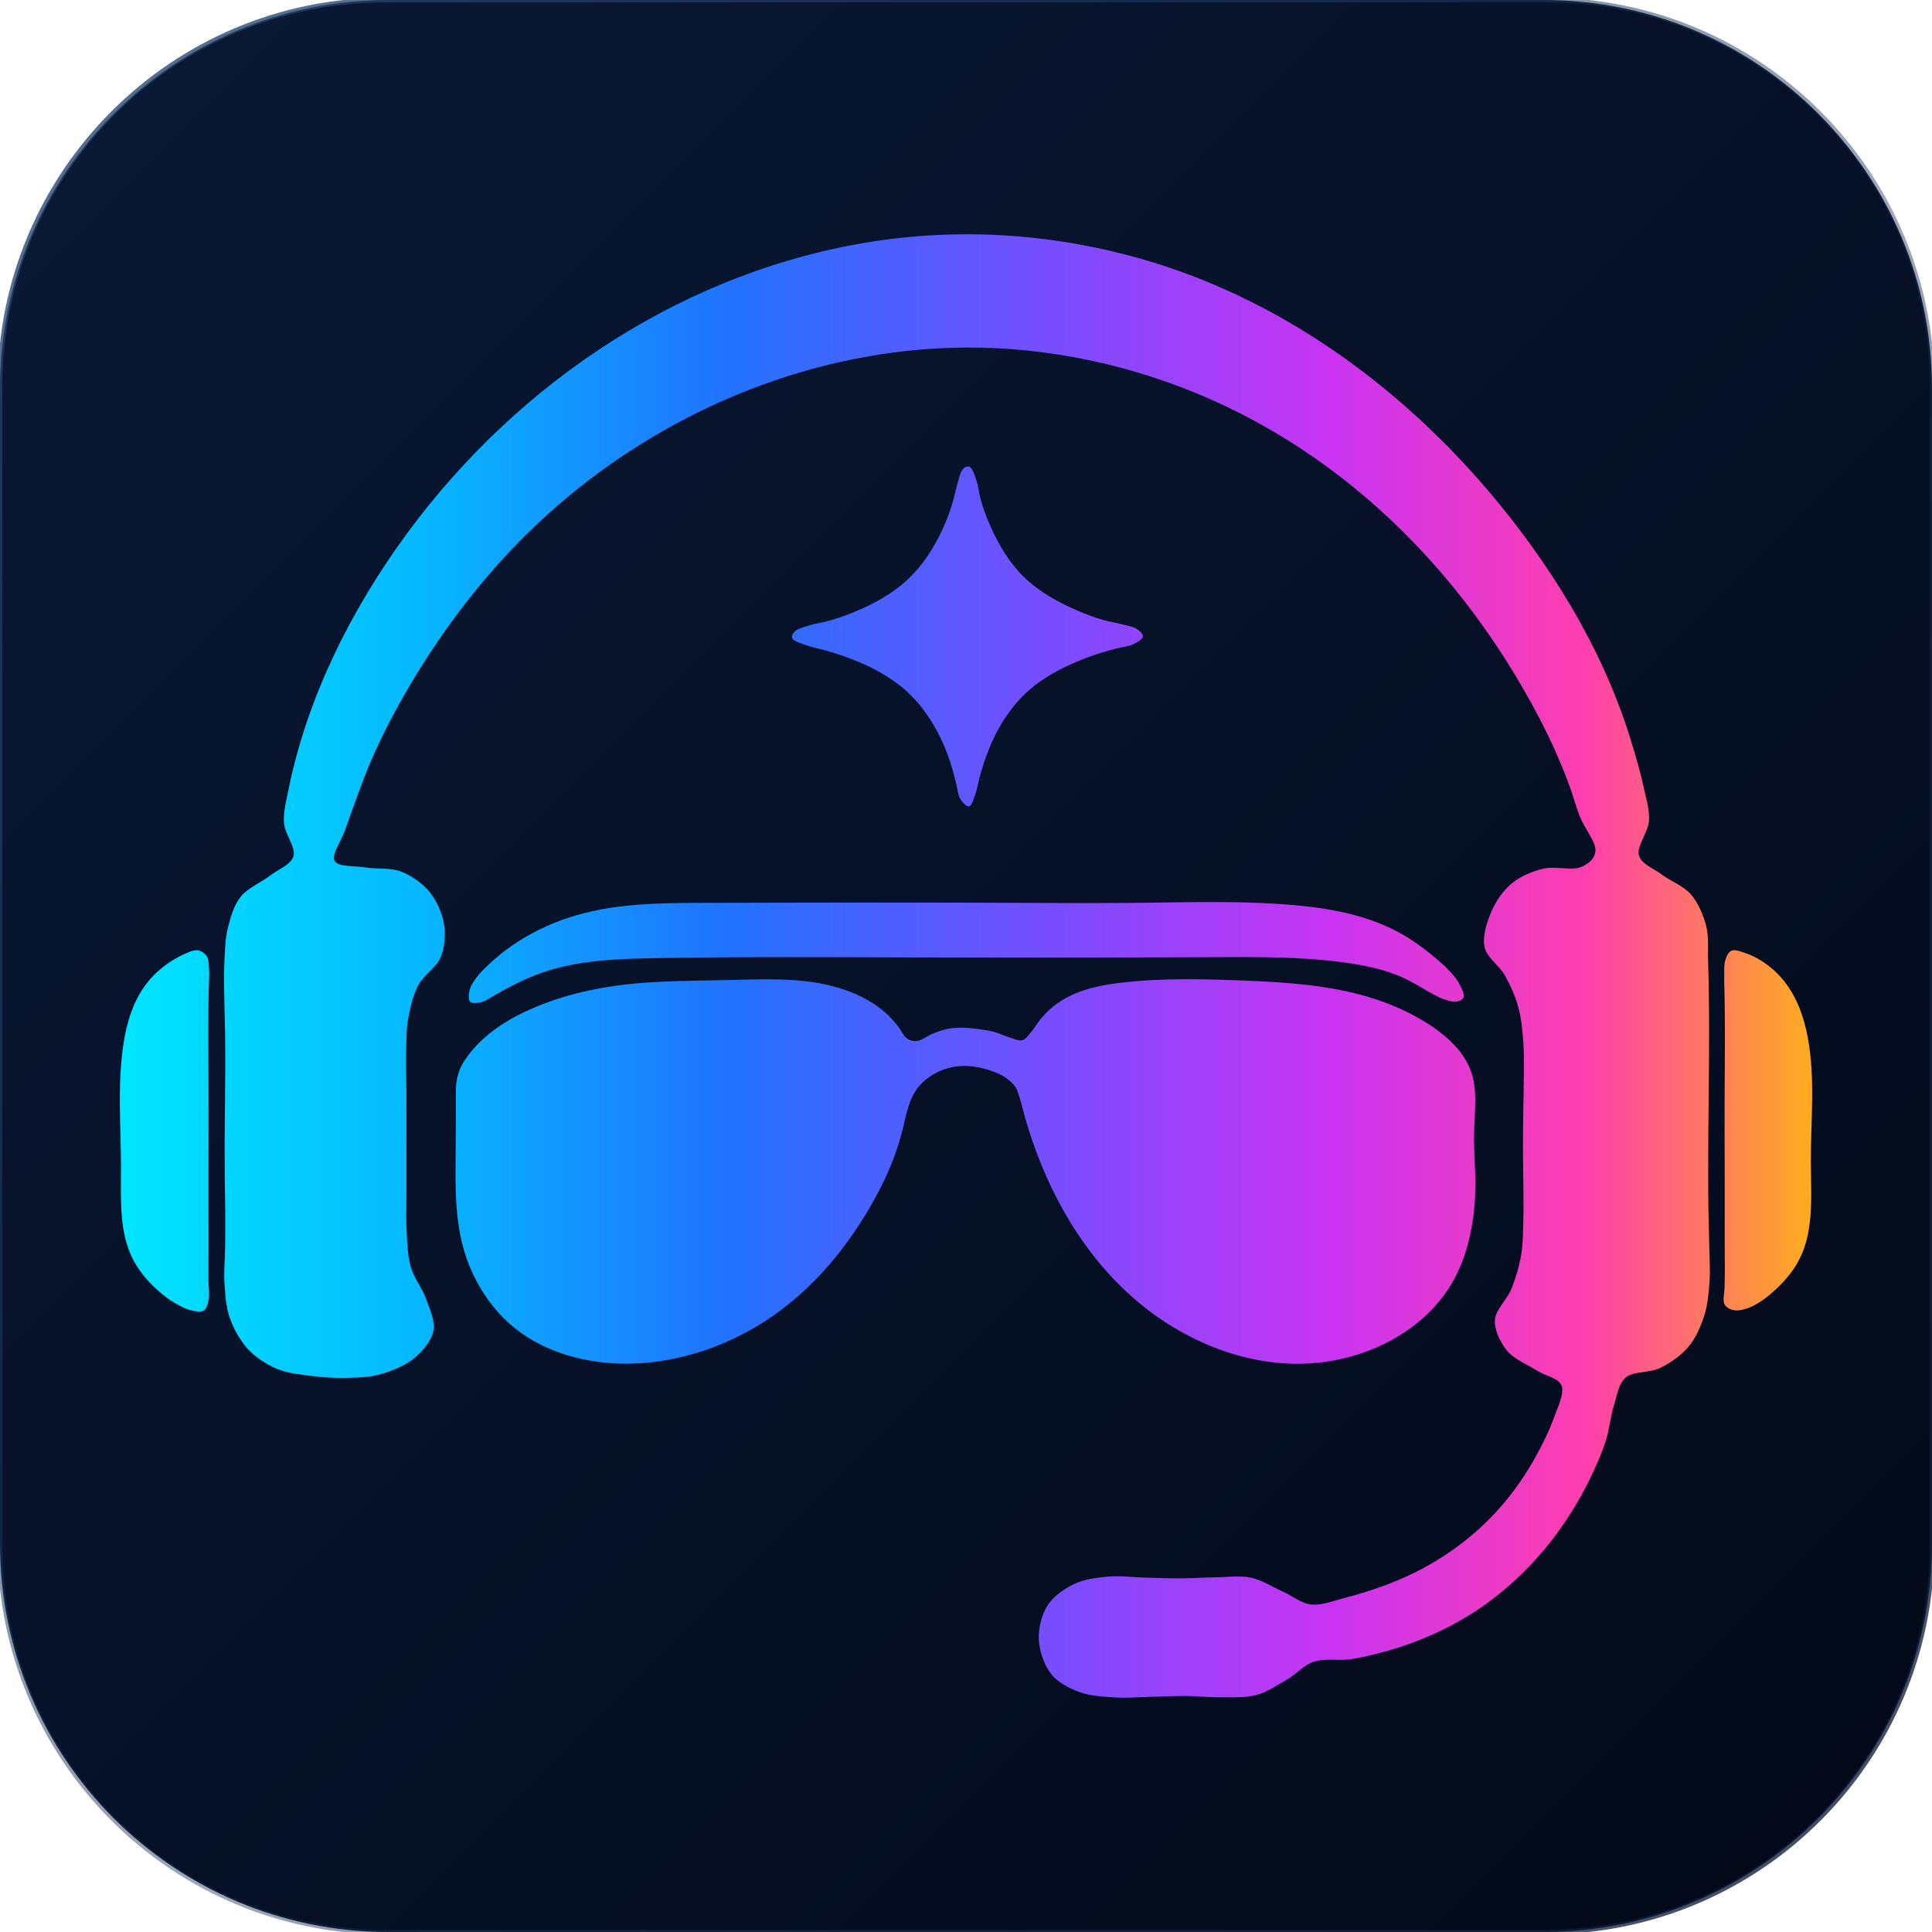
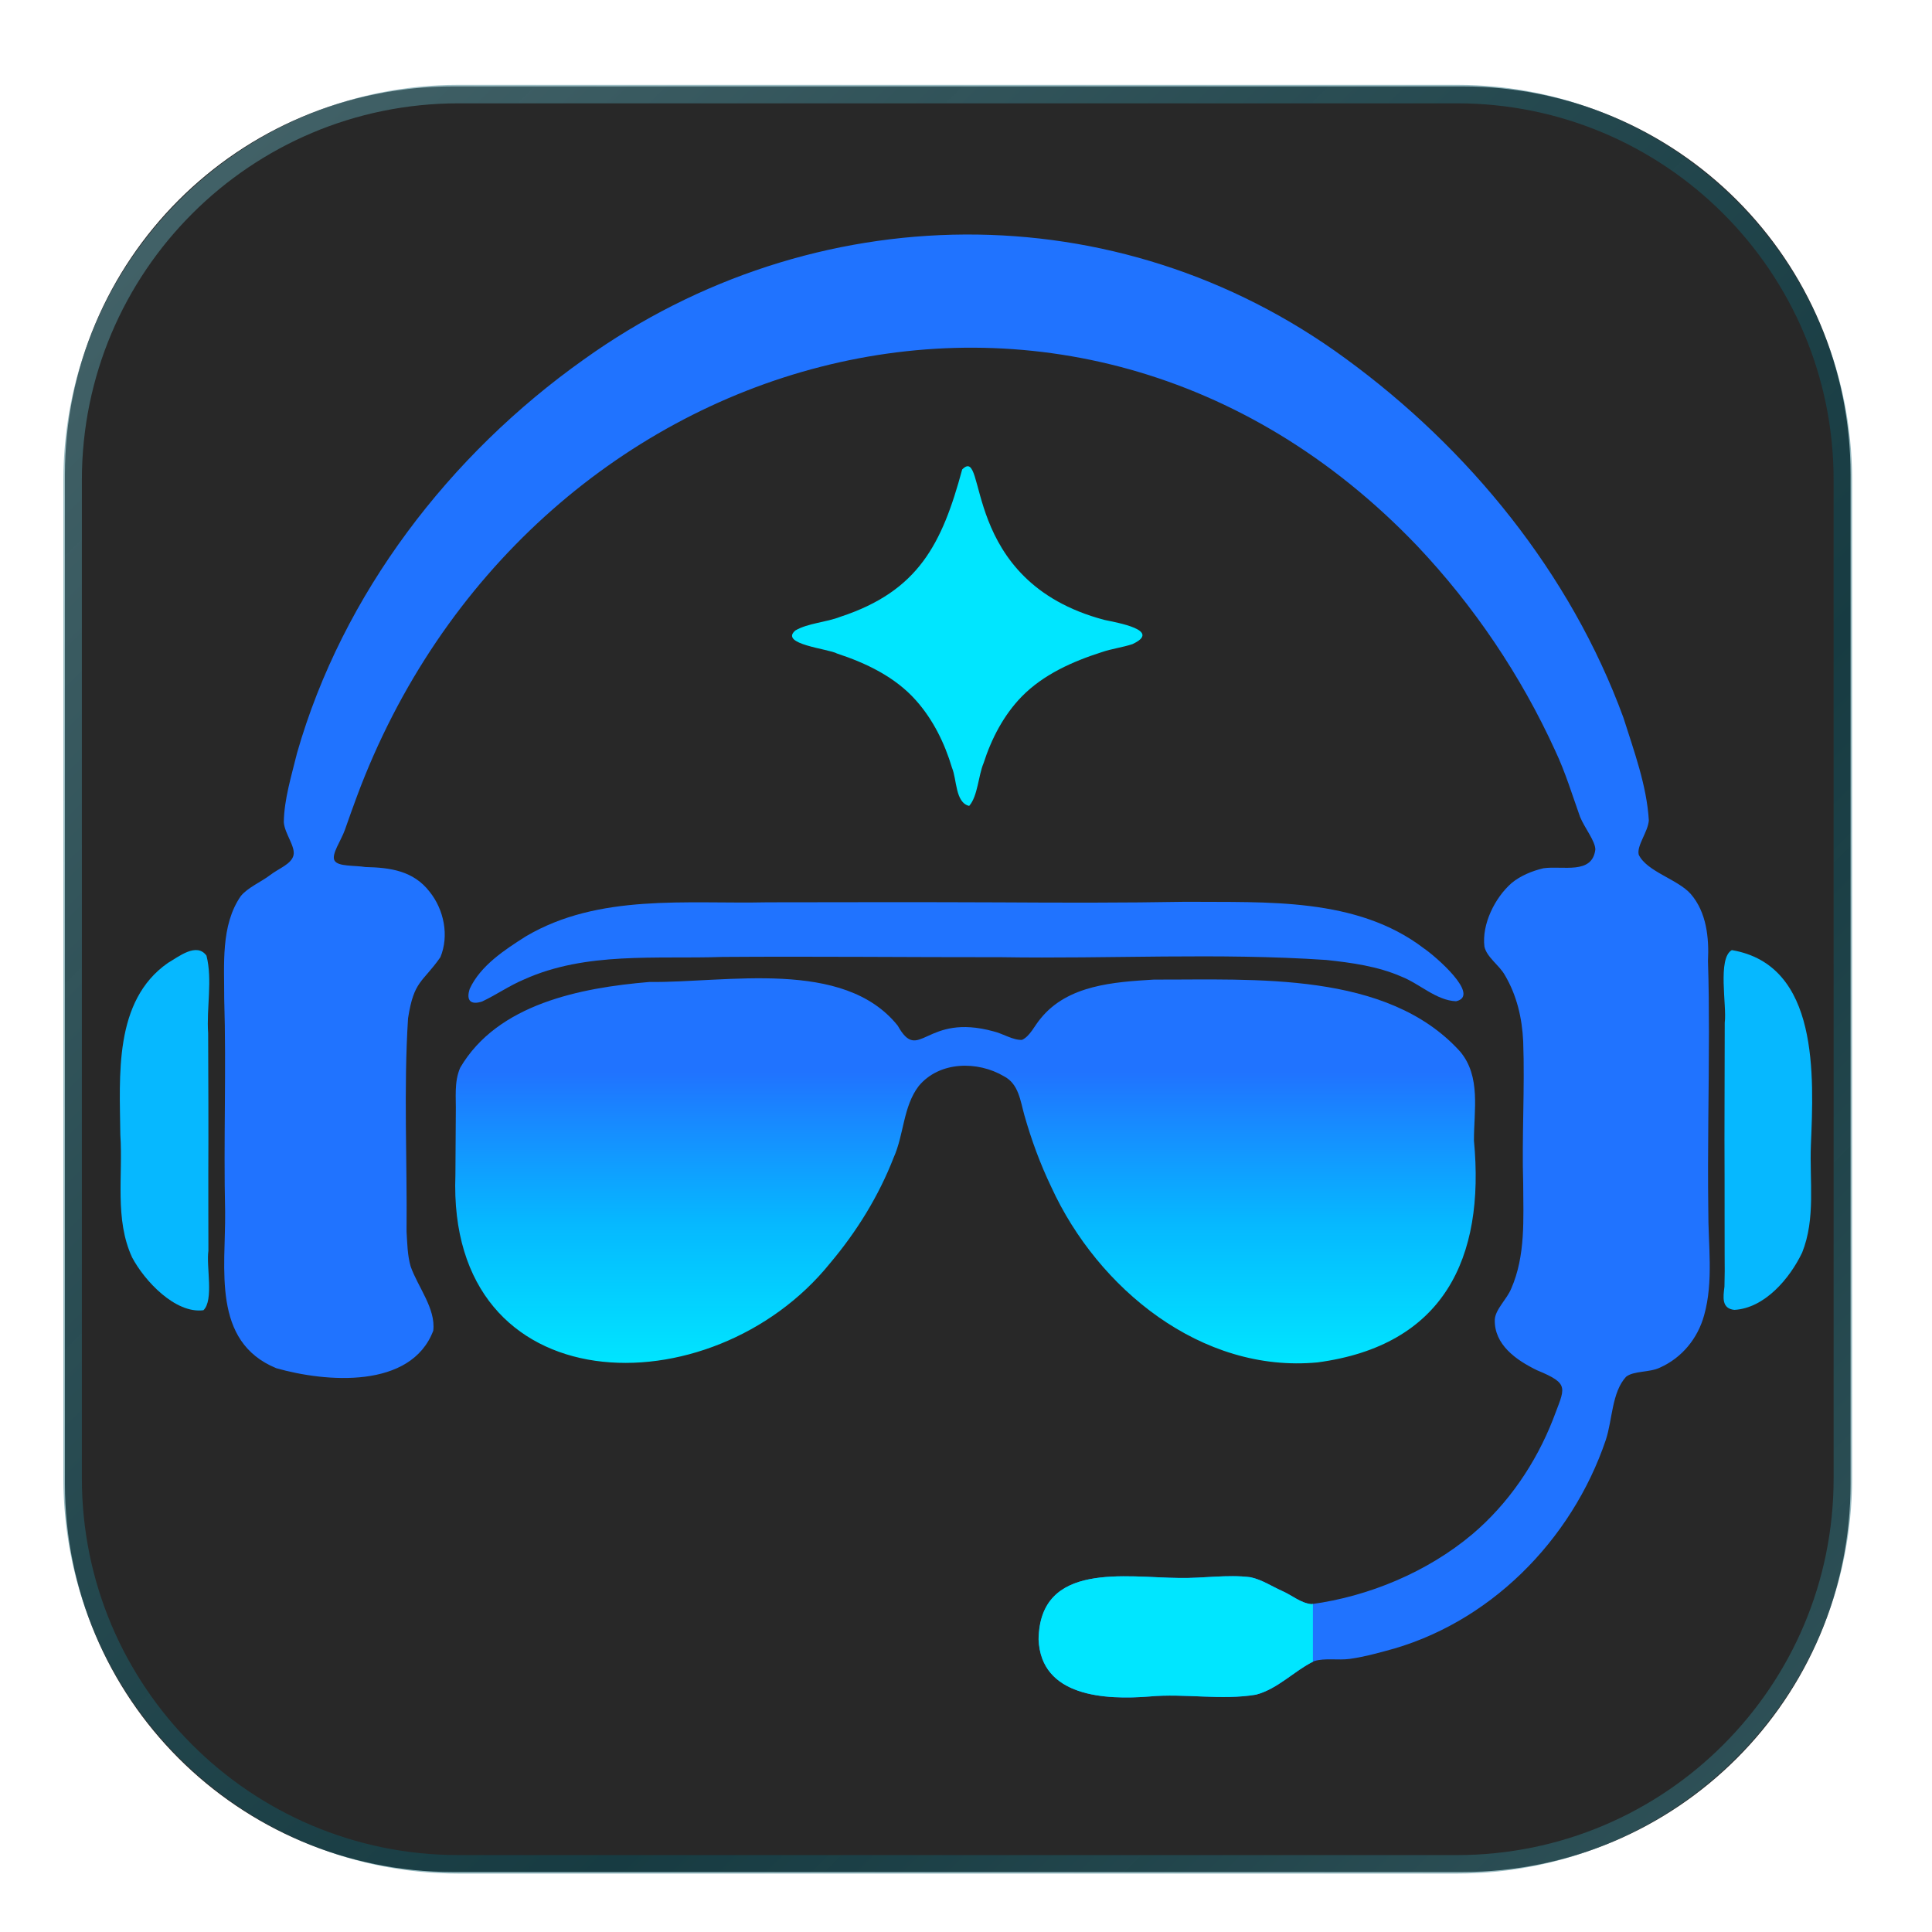
- <svg xmlns="http://www.w3.org/2000/svg" id="_图层_1" data-name="图层_1" version="1.1" viewBox="0 0 1254 1254">
+ <svg xmlns="http://www.w3.org/2000/svg" id="_图层_1" version="1.1" viewBox="0 0 1254 1254">
  <defs>
    <style>
      .st0 {
-         fill: none;
-         stroke: url(#_未命名的渐变_2);
-         stroke-width: 3px;
+         fill: #06b8ff;
      }

      .st1 {
-         fill: url(#_未命名的渐变);
+         fill: none;
+         stroke: url(#_未命名的渐变_3);
+         stroke-width: 12px;
      }

      .st2 {
-         fill: url(#_未命名的渐变_10);
+         fill: url(#_未命名的渐变_370);
+       }
+ 
+       .st3 {
+         fill: #00e6ff;
+       }
+ 
+       .st4 {
+         fill: #2073ff;
+       }
+ 
+       .st5 {
+         fill: #282828;
      }
    </style>
-     <linearGradient id="_未命名的渐变" data-name="未命名的渐变" x1="-331.76" y1="1167.12" x2="-330.67" y2="1166.03" gradientTransform="translate(384172 1351521) scale(1158 -1158)" gradientUnits="userSpaceOnUse">
-       <stop offset="0" stop-color="#0a1935" />
-       <stop offset=".52" stop-color="#061127" />
-       <stop offset="1" stop-color="#020817" />
+     <linearGradient id="_未命名的渐变_370" data-name="未命名的渐变 370" x1="626.65" y1="886.1" x2="626.65" y2="636.15" gradientUnits="userSpaceOnUse">
+       <stop offset="0" stop-color="#00e6ff" />
+       <stop offset=".37" stop-color="#06b8ff" />
+       <stop offset=".76" stop-color="#2073ff" />
    </linearGradient>
-     <linearGradient id="_未命名的渐变_10" data-name="未命名的渐变 10" x1="-331.7" y1="1166.58" x2="-330.7" y2="1166.58" gradientTransform="translate(364424.39 1108720.83) scale(1098.43 -949.87)" gradientUnits="userSpaceOnUse">
-       <stop offset="0" stop-color="#00e6ff" />
-       <stop offset=".18" stop-color="#06b8ff" />
-       <stop offset=".36" stop-color="#2073ff" />
-       <stop offset=".56" stop-color="#7b4cff" />
-       <stop offset=".72" stop-color="#c934f2" />
-       <stop offset=".87" stop-color="#ff3eae" />
-       <stop offset="1" stop-color="#fa2" />
-     </linearGradient>
-     <linearGradient id="_未命名的渐变_2" data-name="未命名的渐变 2" x1="-331.73" y1="1167.09" x2="-330.7" y2="1166.06" gradientTransform="translate(383177.5 1348021.5) scale(1155 -1155)" gradientUnits="userSpaceOnUse">
-       <stop offset="0" stop-color="#29466f" stop-opacity=".82" />
-       <stop offset=".55" stop-color="#173257" stop-opacity=".42" />
-       <stop offset="1" stop-color="#0e1d39" stop-opacity=".82" />
+     <linearGradient id="_未命名的渐变_3" data-name="未命名的渐变 3" x1="-996.21" y1="1168.28" x2="-993.08" y2="1165.15" gradientTransform="translate(1149433.5 1348195.5) scale(1155 -1155)" gradientUnits="userSpaceOnUse">
+       <stop offset="0" stop-color="#fff" stop-opacity=".82" />
+       <stop offset=".55" stop-color="#005666" stop-opacity=".42" />
+       <stop offset="1" stop-color="#fff" stop-opacity=".82" />
    </linearGradient>
  </defs>
-   <rect id="app-background" class="st1" width="1254" height="1254" rx="252" ry="252" />
-   <path id="chatcockpit-logo" class="st2" d="M815.37,1100.21c-7.16,1.92-15.29,1.33-22.97,1.44-7.68.1-15.43-.8-23.1-.84-7.68-.05-15.3.42-22.97.58-7.66.15-15.36.88-23.02.35-7.65-.53-16.05-.97-22.92-3.55-6.88-2.58-13.98-6.27-18.33-11.91-4.35-5.65-7.41-14.6-7.79-21.94-.37-7.35,1.74-16.09,5.54-22.12,3.81-6.03,10.71-10.91,17.27-14.06,6.57-3.16,14.55-4.15,22.12-4.85,7.58-.7,15.62.44,23.35.63,7.73.19,15.4.55,23.05.53,7.64-.03,15.13-.58,22.83-.66,7.7-.08,16.05-1.34,23.37.18,7.33,1.51,13.99,6.01,20.58,8.92,6.59,2.91,12.05,7.89,18.97,8.54,6.93.65,15.17-2.73,22.6-4.63,7.43-1.89,14.81-4.17,21.98-6.75,7.18-2.58,14.22-5.4,21.07-8.75,6.85-3.35,13.61-7.16,20.04-11.34,6.43-4.19,12.69-8.82,18.53-13.78,5.85-4.96,11.41-10.33,16.54-15.98,5.13-5.65,9.86-11.68,14.23-17.94,4.36-6.26,8.33-12.85,11.96-19.63,3.62-6.79,7.2-13.91,9.77-21.07,2.56-7.17,7.33-16.58,5.6-21.91-1.74-5.32-10.13-6.25-16.02-10.05-5.88-3.79-14.72-7.22-19.28-12.7-4.56-5.48-8.5-13.48-8.07-20.2.44-6.72,7.85-13.13,10.69-20.13,2.83-7,5.01-14.41,6.3-21.89,1.3-7.47,1.22-15.29,1.46-22.98.24-7.68.03-15.44-.01-23.13-.04-7.69-.22-15.37-.23-23.02s.09-15.22.18-22.88c.09-7.67.35-15.38.36-23.12.01-7.74.28-15.68-.32-23.33-.6-7.64-1.27-15.34-3.26-22.52-1.98-7.18-5-14.03-8.65-20.54-3.65-6.51-11.78-11.62-13.26-18.52-1.47-6.9,1.46-16.01,4.41-22.89,2.94-6.87,7.62-13.71,13.26-18.37,5.64-4.66,13.21-7.84,20.59-9.57,7.38-1.73,18.06,1.21,23.68-.82,5.62-2.03,10.03-5.92,10.05-11.35.02-5.44-7.05-14.12-9.94-21.27-2.89-7.14-4.71-14.47-7.38-21.6-2.67-7.12-5.54-14.17-8.65-21.13-3.1-6.97-6.47-13.85-9.97-20.66-3.51-6.81-7.22-13.54-11.07-20.19-3.84-6.65-7.84-13.23-11.98-19.7-4.14-6.47-8.44-12.87-12.88-19.15-4.43-6.27-9.02-12.46-13.75-18.52-4.73-6.06-9.6-12.02-14.61-17.84s-10.17-11.53-15.46-17.09c-5.29-5.55-10.72-10.98-16.29-16.26-5.56-5.27-11.26-10.41-17.09-15.38-5.83-4.96-11.79-9.79-17.87-14.43-6.08-4.65-12.29-9.14-18.61-13.45-6.32-4.31-12.77-8.45-19.32-12.4-6.56-3.95-13.23-7.73-20-11.31-6.77-3.57-13.66-6.97-20.64-10.15-6.98-3.19-14.07-6.18-21.23-8.96-7.17-2.77-14.43-5.35-21.75-7.71s-14.73-4.52-22.18-6.45c-7.45-1.93-14.97-3.65-22.51-5.14-7.54-1.49-15.15-2.76-22.76-3.8-7.61-1.04-15.26-1.86-22.91-2.43-7.64-.58-15.31-.92-22.97-1.02-7.65-.11-15.31.03-22.95.41-7.63.37-15.26.98-22.85,1.81-7.6.84-15.17,1.91-22.71,3.19-7.53,1.29-15.03,2.8-22.48,4.52-7.45,1.72-14.86,3.66-22.21,5.81-7.34,2.14-14.64,4.5-21.86,7.06-7.22,2.55-14.39,5.31-21.46,8.26-7.08,2.96-14.09,6.11-21,9.44-6.91,3.34-13.74,6.87-20.47,10.57-6.72,3.71-13.36,7.6-19.87,11.66-6.52,4.07-12.94,8.31-19.23,12.71-6.29,4.41-12.47,8.99-18.51,13.73-6.04,4.73-11.96,9.64-17.73,14.69-5.78,5.05-11.41,10.27-16.9,15.63-5.49,5.35-10.83,10.86-16.03,16.5-5.2,5.63-10.25,11.41-15.16,17.3-4.91,5.89-9.68,11.92-14.3,18.04s-9.1,12.37-13.43,18.7c-4.34,6.33-8.53,12.78-12.58,19.29-4.05,6.52-7.96,13.13-11.71,19.82-3.75,6.68-7.37,13.45-10.76,20.3s-6.62,13.78-9.59,20.81c-2.97,7.02-5.55,14.17-8.22,21.33-2.66,7.17-5.35,14.73-7.78,21.66-2.42,6.94-8.97,15.92-6.75,19.94,2.22,4.03,12.88,3.06,20.07,4.22,7.19,1.15,16.13.03,23.07,2.7,6.93,2.66,13.9,7.6,18.54,13.28,4.65,5.68,8.14,13.72,9.32,20.81,1.17,7.09.5,15.14-2.27,21.73-2.78,6.59-10.86,11.2-14.36,17.81-3.5,6.62-5.31,14.41-6.64,21.88-1.32,7.48-1.11,15.29-1.3,22.97-.19,7.69.14,15.45.17,23.14.04,7.69.04,15.34.04,23.01s-.03,15.3-.04,22.97c0,7.67-.04,15.33,0,23.04.02,7.7-.31,15.53.16,23.19.47,7.66.56,15.48,2.67,22.75,2.11,7.27,7.53,13.93,9.98,20.87,2.44,6.95,6.02,14.38,4.69,20.8-1.32,6.42-6.98,13.08-12.63,17.73-5.66,4.64-14.02,8.05-21.3,10.16-7.29,2.11-14.82,2.28-22.4,2.47-7.59.2-15.5-.29-23.1-1.29-7.6-1.01-15.65-1.8-22.49-4.73-6.85-2.93-13.56-7.38-18.59-12.86-5.04-5.48-9.11-12.94-11.62-20.02-2.52-7.07-2.95-14.83-3.46-22.42-.51-7.59.34-15.43.42-23.13.08-7.71.11-15.41.07-23.09-.04-7.68-.26-15.33-.32-23-.06-7.67-.07-15.35-.05-23.03.03-7.68.13-15.38.19-23.06.06-7.69.16-15.39.18-23.07.01-7.69.01-15.37-.09-23.05-.1-7.67-.42-15.33-.5-23-.08-7.68-.36-15.36.01-23.03.38-7.68.46-15.77,2.25-23.04,1.78-7.26,3.86-14.84,8.45-20.55,4.59-5.71,13.39-9.3,19.09-13.71,5.71-4.41,13.67-7.02,15.15-12.74,1.48-5.71-5.75-14.19-6.26-21.56-.5-7.37,1.8-15.15,3.23-22.65,1.44-7.5,3.35-14.97,5.38-22.35s4.3-14.69,6.78-21.92c2.48-7.23,5.19-14.39,8.09-21.47,2.9-7.08,6.02-14.08,9.3-21,3.29-6.92,6.77-13.76,10.42-20.51,3.64-6.74,7.46-13.41,11.43-19.98,3.96-6.57,8.09-13.05,12.36-19.43,4.26-6.39,8.68-12.68,13.23-18.86,4.56-6.18,9.26-12.26,14.09-18.23,4.83-5.96,9.8-11.82,14.9-17.56,5.1-5.74,10.33-11.37,15.68-16.86,5.35-5.5,10.84-10.88,16.43-16.12,5.6-5.24,11.32-10.36,17.16-15.33,5.83-4.97,11.78-9.82,17.83-14.51,6.06-4.69,12.23-9.24,18.5-13.64,6.26-4.4,12.64-8.65,19.11-12.74s13.04-8.02,19.7-11.79c6.67-3.76,13.42-7.37,20.27-10.8,6.84-3.43,13.77-6.7,20.78-9.78,7.01-3.08,14.11-6,21.27-8.71,7.16-2.72,14.4-5.26,21.69-7.6,7.29-2.35,14.65-4.5,22.05-6.45,7.4-1.95,14.86-3.71,22.36-5.25,7.5-1.54,15.04-2.89,22.61-4.01,7.58-1.12,15.19-2.04,22.82-2.73,7.62-.69,15.28-1.15,22.94-1.4,7.67-.25,15.35-.27,23.02-.08,7.67.2,15.35.61,23,1.24,7.65.63,15.3,1.47,22.91,2.53,7.61,1.05,15.2,2.32,22.73,3.8,7.53,1.48,15.04,3.17,22.47,5.06,7.44,1.89,14.83,3.99,22.13,6.29,7.31,2.3,14.56,4.8,21.71,7.51,7.16,2.7,14.24,5.6,21.22,8.69,6.99,3.09,13.89,6.38,20.7,9.83,6.81,3.46,13.54,7.11,20.16,10.92,6.63,3.81,13.16,7.8,19.6,11.94,6.43,4.14,12.77,8.46,19,12.91,6.23,4.46,12.36,9.08,18.39,13.83,6.02,4.76,11.94,9.66,17.75,14.69,5.8,5.03,11.5,10.21,17.08,15.5,5.59,5.29,11.06,10.71,16.41,16.25,5.35,5.53,10.58,11.18,15.69,16.94,5.11,5.75,10.1,11.62,14.96,17.58,4.86,5.96,9.59,12.02,14.2,18.16,4.6,6.15,9.08,12.38,13.41,18.71,4.33,6.32,8.53,12.73,12.56,19.22,4.03,6.5,7.92,13.09,11.62,19.77,3.71,6.68,7.25,13.45,10.6,20.31,3.35,6.86,6.53,13.82,9.5,20.86,2.96,7.05,5.74,14.2,8.3,21.43,2.56,7.24,4.89,14.62,7.04,22,2.15,7.38,4.3,14.87,5.87,22.3,1.57,7.43,4.06,14.86,3.55,22.28-.5,7.42-7.98,16.41-6.56,22.25,1.41,5.83,9.44,8.5,15.07,12.76,5.64,4.26,13.96,7.22,18.73,12.79,4.78,5.56,8.08,13.34,9.94,20.6,1.85,7.26.92,15.31,1.21,22.98.28,7.66.39,15.34.49,23.01.11,7.67.14,15.34.14,23.01.01,7.67-.04,15.33-.09,23-.05,7.67-.14,15.34-.21,23.02-.07,7.68-.16,15.35-.2,23.04-.05,7.68-.1,15.37-.08,23.07.01,7.69.05,15.39.16,23.1.12,7.72.41,15.46.53,23.17.12,7.7.73,15.49.19,23.07-.55,7.58-1.15,15.3-3.44,22.4-2.3,7.11-5.53,14.58-10.31,20.23-4.78,5.65-11.64,10.42-18.36,13.69-6.73,3.28-17.02,1.96-22.01,5.98-4.98,4.01-5.71,11.31-7.9,18.13-2.18,6.82-2.91,15.45-5.2,22.78-2.3,7.33-5.36,14.26-8.57,21.18-3.22,6.92-6.8,13.74-10.7,20.33-3.9,6.58-8.16,13.03-12.72,19.19-4.56,6.15-9.45,12.13-14.64,17.77-5.18,5.64-10.68,11.04-16.45,16.07-5.77,5.03-11.84,9.78-18.16,14.11-6.32,4.33-12.97,8.31-19.75,11.87-6.78,3.56-13.83,6.73-20.94,9.51s-14.38,5.16-21.74,7.18c-7.35,2.02-14.78,3.88-22.39,4.95-7.6,1.07-16.42-.72-23.25,1.47-6.82,2.19-11.41,8.05-17.69,11.67-6.29,3.63-12.84,8.17-20,10.09ZM855.26,884.55c-3.31.33-6.64.53-9.96.61-3.32.08-6.64.03-9.96-.14-3.31-.17-6.62-.46-9.91-.87-3.29-.4-6.58-.92-9.84-1.55-3.27-.63-6.52-1.38-9.74-2.22-3.22-.85-6.42-1.8-9.59-2.85-3.17-1.05-6.32-2.2-9.43-3.45-3.1-1.24-6.18-2.58-9.21-4.01-3.04-1.43-6.03-2.95-8.98-4.55-2.95-1.6-5.86-3.29-8.71-5.05-2.85-1.76-5.66-3.61-8.4-5.53-2.75-1.91-5.44-3.91-8.07-5.96-2.62-2.06-5.19-4.19-7.7-6.38-2.51-2.19-4.95-4.45-7.34-6.76-2.39-2.31-4.72-4.69-6.98-7.12-2.27-2.43-4.48-4.92-6.63-7.46-2.14-2.54-4.23-5.13-6.26-7.77-2.03-2.63-4-5.32-5.91-8.05s-3.77-5.5-5.56-8.31-3.53-5.66-5.2-8.55c-1.68-2.88-3.3-5.8-4.86-8.75s-3.06-5.93-4.5-8.94c-1.45-3.01-2.83-6.04-4.16-9.1-1.33-3.06-2.61-6.14-3.83-9.24-1.22-3.1-2.38-6.23-3.49-9.37-1.12-3.15-2.18-6.31-3.19-9.5-1.01-3.18-1.97-6.38-2.88-9.59-.91-3.21-1.59-6.56-2.6-9.68-1-3.13-1.66-6.47-3.44-9.06-1.77-2.6-4.41-4.74-7.21-6.52-2.79-1.78-6.31-3.09-9.55-4.17-3.24-1.09-6.59-1.92-9.89-2.36-3.29-.44-6.63-.58-9.9-.27-3.26.3-6.58,1-9.69,2.1-3.11,1.11-6.25,2.67-8.97,4.51-2.71,1.84-5.29,4.09-7.34,6.55-2.05,2.45-3.61,5.27-4.94,8.19s-2.16,6.12-3.06,9.3c-.9,3.18-1.5,6.54-2.34,9.79-.84,3.25-1.69,6.52-2.68,9.73-1,3.21-2.1,6.38-3.28,9.51-1.19,3.14-2.47,6.24-3.82,9.3-1.35,3.07-2.8,6.1-4.3,9.09-1.49,3-3.07,5.96-4.7,8.89-1.62,2.93-3.31,5.83-5.05,8.69-1.73,2.87-3.52,5.7-5.36,8.49-1.84,2.79-3.73,5.54-5.68,8.25-1.94,2.71-3.94,5.38-5.99,8-2.05,2.62-4.15,5.2-6.31,7.72-2.16,2.52-4.37,5-6.64,7.42-2.27,2.41-4.59,4.78-6.97,7.08s-4.81,4.55-7.3,6.73c-2.49,2.17-5.03,4.29-7.64,6.34-2.6,2.05-5.26,4.03-7.98,5.94-2.71,1.91-5.49,3.75-8.32,5.51-2.83,1.76-5.73,3.45-8.67,5.05-2.94,1.6-5.93,3.13-8.97,4.57-3.03,1.44-6.12,2.8-9.24,4.06-3.11,1.26-6.28,2.44-9.46,3.53-3.18,1.08-6.41,2.07-9.65,2.97-3.23.89-6.5,1.69-9.78,2.38-3.28.69-6.59,1.29-9.89,1.78-3.31.48-6.63.87-9.95,1.14-3.32.27-6.65.43-9.97.48-3.31.04-6.64-.02-9.94-.21-3.3-.19-6.6-.49-9.88-.92-3.28-.42-6.54-.97-9.77-1.65-3.24-.68-6.46-1.48-9.63-2.42-3.16-.93-6.31-2-9.38-3.2-3.07-1.21-6.1-2.55-9.04-4.03-2.95-1.49-5.83-3.11-8.61-4.89-2.78-1.77-5.49-3.69-8.07-5.76-2.58-2.08-5.07-4.31-7.43-6.68-2.35-2.36-4.6-4.9-6.71-7.53-2.11-2.62-4.1-5.39-5.95-8.23-1.84-2.84-3.56-5.8-5.12-8.8-1.57-3-2.99-6.1-4.26-9.21-1.26-3.12-2.37-6.29-3.32-9.48-.96-3.18-1.74-6.4-2.41-9.63-.67-3.23-1.19-6.49-1.62-9.75-.44-3.27-.74-6.56-.99-9.86-.24-3.3-.38-6.62-.49-9.94-.11-3.33-.13-6.66-.15-10.01-.02-3.34.02-6.69.05-10.04.02-3.35.06-6.71.09-10.06.03-3.36.06-6.72.08-10.07.02-3.36.03-6.71.04-10.06,0-3.35-.04-6.71,0-10.04.06-3.33-.15-6.71.33-9.94.47-3.23,1.21-6.44,2.53-9.45,1.31-3,3.37-5.9,5.37-8.6,2-2.7,4.29-5.22,6.64-7.6,2.34-2.37,4.84-4.57,7.42-6.64,2.59-2.07,5.31-3.98,8.09-5.78,2.78-1.81,5.67-3.47,8.6-5.03,2.94-1.57,5.95-3.01,8.99-4.37,3.05-1.37,6.14-2.63,9.26-3.81,3.11-1.19,6.27-2.28,9.44-3.3,3.18-1.02,6.39-1.95,9.61-2.81s6.47-1.64,9.73-2.35c3.26-.71,6.54-1.35,9.83-1.92,3.28-.56,6.58-1.06,9.88-1.5,3.3-.44,6.61-.8,9.92-1.12s6.62-.57,9.93-.8c3.32-.22,6.63-.39,9.96-.53,3.32-.15,6.64-.26,9.97-.36,3.33-.09,6.67-.16,10.01-.23,3.34-.06,6.68-.11,10.03-.17,3.35-.07,6.7-.12,10.06-.2,3.35-.07,6.72-.17,10.08-.25,3.36-.08,6.73-.17,10.09-.21,3.36-.04,6.72-.07,10.07-.02,3.35.04,6.7.12,10.02.3,3.33.19,6.65.42,9.95.79,3.3.36,6.59.81,9.86,1.4,3.26.6,6.51,1.3,9.72,2.18,3.21.87,6.42,1.88,9.53,3.06,3.11,1.18,6.19,2.51,9.13,4.03,2.94,1.51,5.81,3.19,8.51,5.06s5.29,3.92,7.67,6.17c2.38,2.24,4.56,4.8,6.6,7.32,2.04,2.53,3.48,6.21,5.64,7.81,2.17,1.59,4.48,2.26,7.35,1.76,2.87-.49,6.54-3.41,9.85-4.71,3.31-1.31,6.7-2.49,10-3.11,3.3-.63,6.54-.69,9.81-.65,3.27.04,6.52.45,9.8.89,3.29.44,6.63.89,9.91,1.77,3.29.88,6.76,2.6,9.81,3.51,3.05.91,6.09,2.57,8.51,1.96,2.43-.61,4.03-3.29,6.05-5.62,2.03-2.32,3.88-5.71,6.1-8.32,2.23-2.61,4.68-5.17,7.25-7.34,2.57-2.16,5.32-4.01,8.16-5.65,2.84-1.65,5.83-3,8.88-4.19,3.05-1.2,6.22-2.15,9.42-2.99,3.21-.84,6.5-1.48,9.8-2.05,3.3-.57,6.66-.98,9.99-1.37,3.34-.39,6.69-.69,10.02-.95,3.34-.27,6.67-.47,10.01-.64,3.33-.17,6.66-.28,9.99-.37,3.33-.08,6.65-.12,9.98-.13,3.33-.02,6.66.01,9.99.05s6.66.12,9.99.2c3.34.08,6.68.19,10.02.31,3.34.11,6.69.23,10.03.37,3.35.14,6.71.28,10.05.46,3.35.17,6.71.36,10.05.59,3.34.23,6.69.48,10.02.78,3.33.3,6.66.64,9.97,1.03s6.61.83,9.9,1.34c3.28.5,6.56,1.06,9.81,1.69s6.48,1.33,9.7,2.11c3.21.78,6.4,1.63,9.56,2.58,3.17.95,6.31,1.98,9.43,3.11,3.11,1.13,6.2,2.35,9.25,3.68,3.05,1.33,6.08,2.76,9.07,4.31s5.97,3.21,8.86,4.99c2.9,1.79,5.79,3.69,8.5,5.73,2.72,2.04,5.37,4.2,7.78,6.5,2.4,2.3,4.69,4.72,6.66,7.3,1.96,2.57,3.75,5.28,5.15,8.15,1.41,2.86,2.51,5.88,3.27,9.03.76,3.14,1.07,6.48,1.29,9.84.21,3.36.08,6.87,0,10.33-.09,3.45-.37,6.98-.49,10.41-.11,3.43-.19,6.81-.18,10.14.02,3.33.17,6.56.28,9.81.11,3.25.3,6.45.4,9.69.09,3.24.2,6.47.17,9.76-.03,3.29-.14,6.64-.37,9.99-.23,3.35-.55,6.75-1,10.13-.46,3.37-1.02,6.76-1.71,10.11-.7,3.34-1.51,6.68-2.47,9.94-.95,3.26-2.04,6.49-3.28,9.62-1.23,3.13-2.61,6.2-4.15,9.15-1.53,2.95-3.23,5.8-5.06,8.54-1.83,2.74-3.83,5.37-5.93,7.89-2.11,2.52-4.36,4.92-6.71,7.22-2.35,2.29-4.84,4.47-7.41,6.53-2.57,2.06-5.25,4.01-8.01,5.84s-5.63,3.54-8.55,5.13c-2.92,1.59-5.93,3.07-8.99,4.42-3.06,1.34-6.19,2.57-9.35,3.67-3.16,1.1-6.39,2.08-9.63,2.93-3.24.85-6.53,1.58-9.82,2.17-3.29.59-6.61,1.06-9.93,1.4ZM945.08,650.14c-2.22.31-5.44-.71-8.28-1.71-2.83-1-5.76-2.68-8.73-4.28-2.97-1.59-6.01-3.61-9.08-5.28-3.07-1.67-6.19-3.36-9.33-4.75-3.14-1.39-6.32-2.54-9.52-3.58-3.19-1.03-6.42-1.86-9.65-2.62-3.24-.76-6.5-1.37-9.77-1.94-3.27-.57-6.55-1.04-9.84-1.48-3.29-.44-6.59-.81-9.9-1.15-3.31-.33-6.62-.61-9.95-.85-3.32-.24-6.65-.43-9.99-.59-3.33-.17-6.67-.29-10.02-.39-3.34-.1-6.7-.16-10.05-.21-3.35-.05-6.71-.08-10.07-.09-3.35-.02-6.71-.01-10.08-.01-3.36.01-6.72.03-10.08.04-3.36.01-6.72.03-10.08.04-3.35.01-6.71.03-10.07.04s-6.71.02-10.07.04c-3.36.01-6.71.02-10.07.03-3.35.01-6.7.02-10.06.03-3.35.01-6.7.02-10.06.03-3.35.01-6.7.02-10.05.03-3.36,0-6.71.01-10.06.02-3.35,0-6.7.01-10.05.01-3.35.01-6.7.01-10.05.02-3.35,0-6.7.01-10.05.01h-30.14c-3.34,0-6.69,0-10.04-.01-3.35,0-6.7,0-10.05,0-3.35-.01-6.69-.01-10.04-.02-3.35-.01-6.7-.02-10.05-.02-3.35-.01-6.7-.02-10.05-.03s-6.7-.03-10.05-.04c-3.35,0-6.7-.02-10.05-.03-3.35-.02-6.7-.03-10.05-.04-3.35,0-6.7-.03-10.05-.04-3.35-.01-6.7-.02-10.05-.03-3.36-.01-6.71-.02-10.06-.03s-6.7-.01-10.05-.02c-3.36,0-6.71,0-10.06,0h-10.06c-3.35,0-6.7,0-10.06,0-3.35.01-6.7.02-10.06.03-3.35.01-6.7.03-10.06.04-3.35.02-6.7.04-10.06.07-3.35.02-6.7.05-10.06.08-3.35.03-6.71.06-10.06.1-3.35.04-6.71.08-10.06.13-3.36.05-6.71.1-10.07.16-3.35.06-6.71.11-10.06.19-3.35.08-6.7.16-10.05.3-3.34.13-6.68.28-10.02.5-3.33.23-6.65.48-9.96.82-3.32.35-6.62.74-9.91,1.24-3.28.49-6.56,1.06-9.81,1.75-3.26.68-6.5,1.46-9.72,2.37-3.21.91-6.41,1.92-9.59,3.09-3.17,1.17-6.35,2.51-9.44,3.91-3.1,1.39-6.16,2.96-9.11,4.48-2.95,1.52-5.58,3.01-8.58,4.64-3.01,1.63-6.54,4.31-9.44,5.15-2.9.84-6.61,1.26-7.94-.13-1.34-1.38-.91-5.4-.1-8.17.82-2.77,2.99-5.8,5-8.43,2.01-2.64,4.59-5.03,7.04-7.37,2.45-2.35,5.03-4.58,7.66-6.7,2.63-2.13,5.35-4.15,8.13-6.06,2.78-1.91,5.64-3.71,8.54-5.4,2.9-1.7,5.88-3.28,8.89-4.76s6.08-2.85,9.17-4.11c3.1-1.26,6.24-2.42,9.4-3.46,3.16-1.05,6.36-1.98,9.57-2.82,3.21-.84,6.44-1.56,9.69-2.21,3.25-.64,6.52-1.19,9.8-1.67,3.28-.48,6.58-.87,9.89-1.21,3.31-.34,6.64-.6,9.97-.82,3.33-.23,6.68-.39,10.02-.52,3.35-.13,6.71-.21,10.07-.28,3.36-.07,6.73-.1,10.1-.12,3.36-.03,6.73-.03,10.1-.04,3.36-.01,6.73-.02,10.09-.02,3.37,0,6.73-.02,10.09-.02,3.36-.01,6.72-.02,10.08-.03,3.35,0,6.71-.01,10.07-.02,3.35,0,6.71-.01,10.06-.02,3.35,0,6.7-.01,10.06-.02,3.35,0,6.7-.01,10.05-.01,3.35-.01,6.7-.01,10.04-.02,3.35,0,6.7-.01,10.05-.01s6.69-.01,10.04-.01h10.04c3.34-.01,6.69-.01,10.04-.01s6.69,0,10.03.01h10.04c3.35.01,6.7.01,10.04.02,3.35,0,6.7,0,10.05.02,3.34,0,6.69.01,10.04.02s6.7.02,10.05.03c3.35,0,6.71.03,10.06.04,3.35.02,6.7.03,10.06.05,3.35.01,6.71.03,10.06.04,3.36.02,6.72.03,10.07.05,3.36,0,6.72.02,10.07.03,3.36.01,6.71.02,10.07.02h10.07c3.35,0,6.71-.01,10.06-.03,3.36-.01,6.71-.03,10.06-.05,3.36-.02,6.71-.05,10.06-.09,3.35-.03,6.7-.08,10.05-.12,3.35-.05,6.69-.1,10.04-.15,3.35-.04,6.69-.09,10.04-.13,3.34-.03,6.69-.07,10.04-.09,3.34,0,6.69-.02,10.03,0,3.35,0,6.69.03,10.04.08,3.34.05,6.69.11,10.04.21,3.34.09,6.69.21,10.04.37,3.35.15,6.7.33,10.05.55,3.35.23,6.71.47,10.06.78,3.34.3,6.7.64,10.03,1.05,3.34.4,6.67.86,9.98,1.39,3.3.54,6.6,1.14,9.86,1.83s6.51,1.46,9.71,2.33c3.2.88,6.38,1.84,9.51,2.92,3.13,1.08,6.22,2.26,9.26,3.57,3.04,1.32,6.03,2.75,8.96,4.32,2.94,1.57,5.82,3.28,8.63,5.1,2.82,1.83,5.58,3.79,8.27,5.83,2.7,2.03,5.34,4.18,7.9,6.38,2.57,2.21,5.16,4.37,7.5,6.83,2.35,2.47,4.85,5.03,6.59,7.95,1.74,2.93,4.06,7.42,3.86,9.61-.2,2.2-2.83,3.26-5.05,3.57ZM629.14,523.35c-1.68.55-4.54-2.53-5.97-5.04-1.44-2.52-1.8-6.76-2.66-10.04-.86-3.28-1.57-6.47-2.51-9.65-.95-3.18-1.99-6.33-3.17-9.44-1.18-3.11-2.47-6.2-3.9-9.23-1.43-3.02-2.99-6.02-4.68-8.92-1.68-2.89-3.5-5.74-5.46-8.45-1.95-2.72-4.04-5.35-6.27-7.82-2.22-2.48-4.59-4.83-7.08-7.02-2.5-2.19-5.14-4.22-7.87-6.12-2.72-1.91-5.58-3.66-8.49-5.31-2.92-1.65-5.93-3.16-8.98-4.58-3.04-1.41-6.16-2.71-9.29-3.93-3.12-1.21-6.3-2.33-9.45-3.36-3.16-1.02-6.28-1.88-9.47-2.77-3.19-.89-6.43-1.43-9.65-2.57-3.22-1.13-8.37-2.64-9.67-4.26-1.31-1.61-.11-3.89,1.84-5.42,1.95-1.54,6.6-2.78,9.86-3.77,3.26-.99,6.5-1.36,9.7-2.19,3.2-.84,6.35-1.78,9.49-2.84,3.13-1.06,6.25-2.25,9.33-3.52,3.09-1.28,6.17-2.65,9.18-4.13,3-1.48,5.99-3.06,8.86-4.78,2.87-1.71,5.7-3.53,8.38-5.51,2.67-1.98,5.27-4.08,7.7-6.34,2.43-2.26,4.72-4.68,6.88-7.21,2.16-2.53,4.18-5.22,6.08-7.97,1.89-2.76,3.65-5.64,5.3-8.57,1.65-2.93,3.17-5.95,4.57-9,1.41-3.05,2.71-6.18,3.86-9.29,1.16-3.12,2.17-6.25,3.07-9.4.91-3.15,1.38-6.19,2.37-9.51.99-3.32,2.09-8.4,3.56-10.41,1.47-2,3.7-2.9,5.27-1.62,1.57,1.29,3.13,6.12,4.17,9.32,1.04,3.2,1.25,6.65,2.08,9.88.83,3.24,1.78,6.41,2.89,9.54s2.41,6.21,3.77,9.26c1.35,3.05,2.81,6.09,4.38,9.04,1.57,2.96,3.23,5.88,5.03,8.68,1.81,2.8,3.73,5.55,5.81,8.14,2.08,2.59,4.3,5.09,6.68,7.41,2.39,2.33,4.97,4.5,7.64,6.54,2.67,2.04,5.52,3.92,8.39,5.68,2.88,1.77,5.87,3.39,8.85,4.92,2.98,1.52,6.03,2.92,9.03,4.22,3,1.31,5.91,2.52,8.96,3.62,3.06,1.11,6.06,2.11,9.39,3.02s7.18,1.55,10.59,2.43c3.41.89,7.5,1.51,9.87,2.89,2.37,1.39,4.76,3.69,4.37,5.42-.39,1.73-3.89,3.73-6.7,4.99-2.82,1.25-6.9,1.67-10.21,2.53-3.31.87-6.47,1.68-9.65,2.65-3.18.98-6.29,2.05-9.41,3.21-3.12,1.16-6.22,2.41-9.28,3.76-3.07,1.35-6.13,2.79-9.1,4.35-2.96,1.57-5.9,3.23-8.71,5.04-2.8,1.82-5.55,3.74-8.13,5.83-2.59,2.09-5.06,4.34-7.38,6.71-2.32,2.38-4.5,4.91-6.54,7.55-2.05,2.63-3.95,5.4-5.73,8.24-1.77,2.84-3.41,5.79-4.92,8.79s-2.88,6.1-4.13,9.21c-1.26,3.1-2.38,6.28-3.4,9.4-1.03,3.12-1.88,6.1-2.76,9.34-.88,3.23-1.4,7-2.5,10.06-1.1,3.07-2.41,7.78-4.08,8.32ZM132.11,850.69c-2.11,1.22-6.1.33-9.27-.53-3.16-.87-6.81-2.98-9.72-4.67-2.92-1.69-5.21-3.4-7.75-5.45-2.54-2.06-5.11-4.39-7.49-6.87-2.38-2.48-4.77-5.23-6.78-8.02-2.01-2.8-3.8-5.76-5.28-8.76-1.48-2.99-2.62-6.09-3.58-9.23-.96-3.14-1.64-6.36-2.19-9.61-.56-3.26-.88-6.58-1.14-9.91-.26-3.33-.34-6.72-.41-10.1-.07-3.39-.02-6.8-.02-10.21.01-3.4.06-6.82.05-10.21-.01-3.4-.06-6.79-.12-10.16-.06-3.38-.16-6.75-.23-10.11-.08-3.36-.18-6.72-.24-10.07-.07-3.35-.13-6.7-.15-10.05-.01-3.35-.01-6.69.06-10.04s.17-6.7.36-10.05c.19-3.36.43-6.72.77-10.08.35-3.37.75-6.75,1.31-10.09.55-3.33,1.18-6.67,2-9.93.82-3.26,1.75-6.49,2.9-9.61,1.14-3.12,2.43-6.19,3.96-9.11s3.24-5.76,5.23-8.43c1.98-2.67,4.2-5.23,6.65-7.59,2.46-2.35,5.2-4.57,8.05-6.54,2.85-1.97,5.98-3.87,9.06-5.29,3.08-1.41,6.75-3.3,9.41-3.2,2.66.09,5.19,1.65,6.55,3.78,1.37,2.13,1.41,5.73,1.64,8.99.24,3.26-.16,7.06-.23,10.56-.07,3.5-.14,6.98-.19,10.43-.05,3.45-.08,6.87-.1,10.27-.03,3.4-.03,6.78-.04,10.14,0,3.37.01,6.72.02,10.06.01,3.34.03,6.67.05,10,0,3.34.04,6.66.05,10,.02,3.33.03,6.67.04,10.02.01,3.35.02,6.7.02,10.07s0,6.73,0,10.11c0,3.38-.01,6.76-.02,10.14-.01,3.38-.02,6.77-.02,10.16,0,3.38-.02,6.77-.03,10.15,0,3.38,0,6.77,0,10.14v10.12c0,3.37.02,6.73.03,10.08,0,3.36.03,6.7.03,10.05s0,6.68,0,10.03c-.01,3.34-.06,6.65-.06,10.02-.01,3.37-.02,6.73.02,10.19.04,3.46.74,7.5.21,10.57-.53,3.07-1.28,6.63-3.39,7.84ZM1125.8,850.46c-2.61-.44-5.56-1.67-6.63-4.18-1.07-2.51.14-7.35.2-10.89.07-3.53.17-6.95.19-10.33.02-3.37-.05-6.59-.07-9.91s-.03-6.65-.03-10v-10.07c0-3.36.01-6.73.01-10.1v-10.11c0-3.36-.01-6.73-.02-10.1,0-3.36-.01-6.72-.02-10.09-.01-3.36-.02-6.72-.03-10.08,0-3.37-.01-6.72-.01-10.08-.01-3.36-.01-6.72-.01-10.08.01-3.35.01-6.71.02-10.06.01-3.36.03-6.71.04-10.06.02-3.35.04-6.7.06-10.06.01-3.35.03-6.7.05-10.06.01-3.36.02-6.71.02-10.07s0-6.73-.02-10.09c-.01-3.37-.04-6.74-.08-10.12-.04-3.37-.1-6.75-.16-10.14-.05-3.39-.25-6.78-.17-10.18.08-3.39-.2-7.42.64-10.2.83-2.77,2.09-5.69,4.37-6.46,2.29-.76,6.22.82,9.31,1.88,3.09,1.05,6.31,2.68,9.24,4.45,2.94,1.78,5.82,3.94,8.38,6.21,2.56,2.26,4.89,4.78,6.98,7.39,2.09,2.61,3.91,5.4,5.55,8.28,1.65,2.88,3.05,5.9,4.3,8.98,1.25,3.09,2.29,6.28,3.2,9.51.92,3.22,1.64,6.53,2.27,9.83.63,3.3,1.1,6.64,1.5,9.97.4,3.32.67,6.65.88,9.98.22,3.32.33,6.65.4,9.98.07,3.33.07,6.66.04,9.99-.02,3.34-.11,6.68-.19,10.03-.08,3.35-.19,6.7-.28,10.06-.1,3.37-.2,6.74-.26,10.12-.06,3.39-.11,6.78-.11,10.19.01,3.4.08,6.83.12,10.25.04,3.41.13,6.84.12,10.24-.01,3.4-.03,6.79-.2,10.14-.17,3.34-.39,6.67-.82,9.94-.44,3.26-.97,6.5-1.77,9.65-.8,3.15-1.75,6.26-3.01,9.26-1.27,3.01-2.79,5.96-4.58,8.79-1.79,2.83-3.91,5.59-6.16,8.2-2.26,2.61-4.78,5.14-7.37,7.47-2.59,2.34-5.36,4.67-8.17,6.54-2.81,1.87-5.75,3.65-8.7,4.68-2.95,1.03-6.41,1.96-9.02,1.51Z" />
-   <rect id="app-border" class="st0" width="1254" height="1254" rx="250.5" ry="250.5" />
+   <rect id="app-background" class="st5" x="42.14" y="56.07" width="1159" height="1159" rx="252" ry="252" />
+   <path class="st4" d="M815.29,1099.95c-22.51,3.79-46.22-.93-69.04,1.18-28.73,2.3-70.6.29-72.06-37.05.74-50.73,56.72-40.15,91.33-39.87,15.16.31,31.25-2.39,46.2-.48,7.33,1.51,13.99,6.01,20.58,8.92,6.59,2.91,12.05,7.89,18.97,8.54,37.16-4.99,75.22-20.89,104.22-45.25,23.47-19.82,41.33-46.11,52.5-74.62,7.69-20.81,11.45-22.91-10.42-31.96-13.35-6.49-27.84-16.52-27.35-32.9.44-6.72,7.85-13.13,10.69-20.13,9.35-21.38,7.83-45.15,7.75-68-.94-30.77,1.1-61.61,0-92.35-.72-15.27-4.14-29.9-11.91-43.06-3.65-6.51-11.78-11.62-13.26-18.52-1.77-14.45,6.75-31.72,17.67-41.26,5.64-4.66,13.21-7.84,20.59-9.57,12.61-1.83,31.7,4.33,33.73-12.17.02-5.44-7.05-14.12-9.94-21.27-5.13-14.41-9.49-28.86-16.03-42.73-22.27-48.88-52.79-94.13-89.72-133.15-224.02-234.34-579.36-129.57-688.14,162.69-2.66,7.17-5.35,14.73-7.78,21.66-2.42,6.94-8.97,15.92-6.75,19.94,2.22,4.03,12.88,3.06,20.07,4.22,16.05.35,31.12,2.4,41.61,15.98,9.4,11.67,12.81,28.61,7.05,42.54-11.63,16.67-17.18,14.94-21,39.69-2.91,45.88-.52,92.31-.97,138.32.47,7.66.56,15.48,2.67,22.75,4.69,13.33,16.37,27.34,14.67,41.67-14.45,38.04-69.76,33.51-101.92,24.34-42.06-17.31-32.76-64.83-33.18-101.52-1.06-46.07.82-92.15-.59-138.21.1-22.16-2.37-47.59,10.7-66.62,4.59-5.71,13.39-9.3,19.09-13.71,5.71-4.41,13.67-7.02,15.15-12.74,1.48-5.71-5.75-14.19-6.26-21.56.19-14.95,5.05-30.39,8.61-45,29.59-103.32,99.01-193.6,186.2-255.42,148.79-106.54,345.83-109.39,494.25-.62,80.21,58.5,146.22,139.58,180.47,233.25,6.81,21.56,15.13,44.01,16.46,66.58-.5,7.42-7.98,16.41-6.56,22.25,5.18,11.02,25.29,15.92,33.8,25.55,10.23,11.93,11.91,28.24,11.15,43.58.51,15.33.62,30.68.63,46.02.01,38.41-.96,76.8-.42,115.23-.14,22.79,3.52,46.47-2.72,68.64-4.15,15.02-14.37,27.54-28.67,33.92-6.73,3.28-17.02,1.96-22.01,5.98-9.24,10.11-8.76,27.65-13.1,40.91-22.1,65.41-76.13,120-143.67,137.21-7.35,2.02-14.78,3.88-22.39,4.95-7.6,1.07-16.42-.72-23.25,1.47-12.8,6.18-23.35,17.97-37.7,21.76h0Z" />
+   <path class="st2" d="M855.18,884.29c-75.34,7.14-142.6-47.91-172.74-113.66-7.23-15.04-13-30.75-17.55-46.8-2.64-9.38-3.68-20.29-13.25-25.26-17.19-10.13-41.93-9.82-55.34,6.36-10.17,13.33-9.53,31.52-16.3,46.52-9.68,24.93-23.99,48.02-41.21,68.43-76.74,95.33-248.83,92.68-243.2-57.22.01-13.4.26-26.83.26-40.23.23-9.87-1.21-20.16,2.86-29.43,24.3-41.48,78.32-51.88,122.71-55.63,50.15.58,126.15-15.48,161.26,28.34,14.07,25.16,17.61-8.63,62.36,3.76,5.91,1.42,12.61,5.81,18.32,5.47,5.22-2.32,8.21-9.43,12.15-13.94,17.59-21.72,47.63-23.61,73.53-25.18,65,.23,151.22-5.66,198.61,46.63,13.74,16.24,8.97,38.39,9.04,57.9,7.32,76.68-19.88,133.06-101.52,143.94,0,0,.01,0,.01,0Z" />
+   <path class="st4" d="M945,649.88c-12.78-.55-23.67-11.42-35.42-16.02-15.4-6.71-32.13-8.98-48.68-10.77-69.99-4.74-140.89-.65-211.05-1.8-60.02.05-120.89-.6-180.95-.17-43.03,1.47-88.54-3.57-128.81,14.64-9.35,3.9-18.16,10.06-27.13,14.27-7.38,2.44-10.62-.55-8.04-8.3,7.02-15.05,22.67-25.26,36.37-33.96,47.34-27.97,104.33-20.94,157-22.11,50.2-.09,100.49-.18,150.69.04,40.21.25,80.5.33,120.71-.38,52.2.47,110.79-3.17,154.51,30.24,7.14,4.79,37.37,30.75,20.8,34.34v-.02h0Z" />
+   <rect id="app-border" class="st1" x="47.14" y="61.07" width="1149" height="1149" rx="250.5" ry="250.5" />
+   <path class="st3" d="M629.06,523.09c-9.1-2.11-7.96-17.3-11.14-24.73-4.75-15.96-12.32-31.38-23.48-43.86-13.43-15.11-32.24-24.11-51.16-30.32-5.29-3.05-37.91-5.98-26.95-15.02,8.25-4.75,20.02-5.23,29.05-8.8,50.8-16.66,66.09-47.37,79.14-95.64,16.8-16.88-2.4,72.64,92.34,97.65,7.87,1.72,37.73,6.69,18.13,15.73-6.11,2.05-13.63,3.02-19.86,5.18-18.93,6.06-37.93,14.49-52.01,28.9-11.7,12.01-19.63,27.33-24.72,43.19-3.45,8.18-3.73,21.37-9.34,27.72h0Z" />
+   <g>
+     <path class="st0" d="M132.03,850.43c-18.29,2.37-38.34-19.2-46.29-34.3-11.46-24.83-5.85-53.1-7.64-79.54-.37-38.19-4.47-86.94,30.9-111.59,7.02-4.08,18.67-13.52,25.02-4.71,4,15.72-.08,34.04,1.08,50.39.1,30.2.27,60.51.11,90.71-.06,15.68.08,34.85.06,50.42-1.5,10.15,3.64,32.13-3.24,38.62h0Z" />
+     <path class="st0" d="M1125.72,850.2c-8.38-.88-7.29-8.19-6.43-15.07.19-6.87.23-13.47.12-20.24-.08-16.51.02-33.86-.04-50.38-.2-33.58.12-67.15.1-100.73,1.46-11.04-4.86-41.75,4.6-47.1,56.96,9.67,53.14,82.05,51.32,126.66-.93,23.19,3.19,47.58-5.67,69.67-8.01,16.81-24.34,36.11-44,37.19h0Z" />
+   </g>
+   <path class="st3" d="M852.16,1078.56v-37.51c-.33.05-.66.1-.99.14-6.92-.65-12.38-5.63-18.97-8.54s-13.25-7.41-20.58-8.92c-14.95-1.91-31.04.79-46.2.48-34.61-.28-90.59-10.86-91.33,39.87,1.46,37.34,43.33,39.36,72.06,37.05,22.82-2.11,46.53,2.61,69.04-1.18h0c14.07-3.72,24.5-15.13,36.98-21.39Z" />
</svg>
